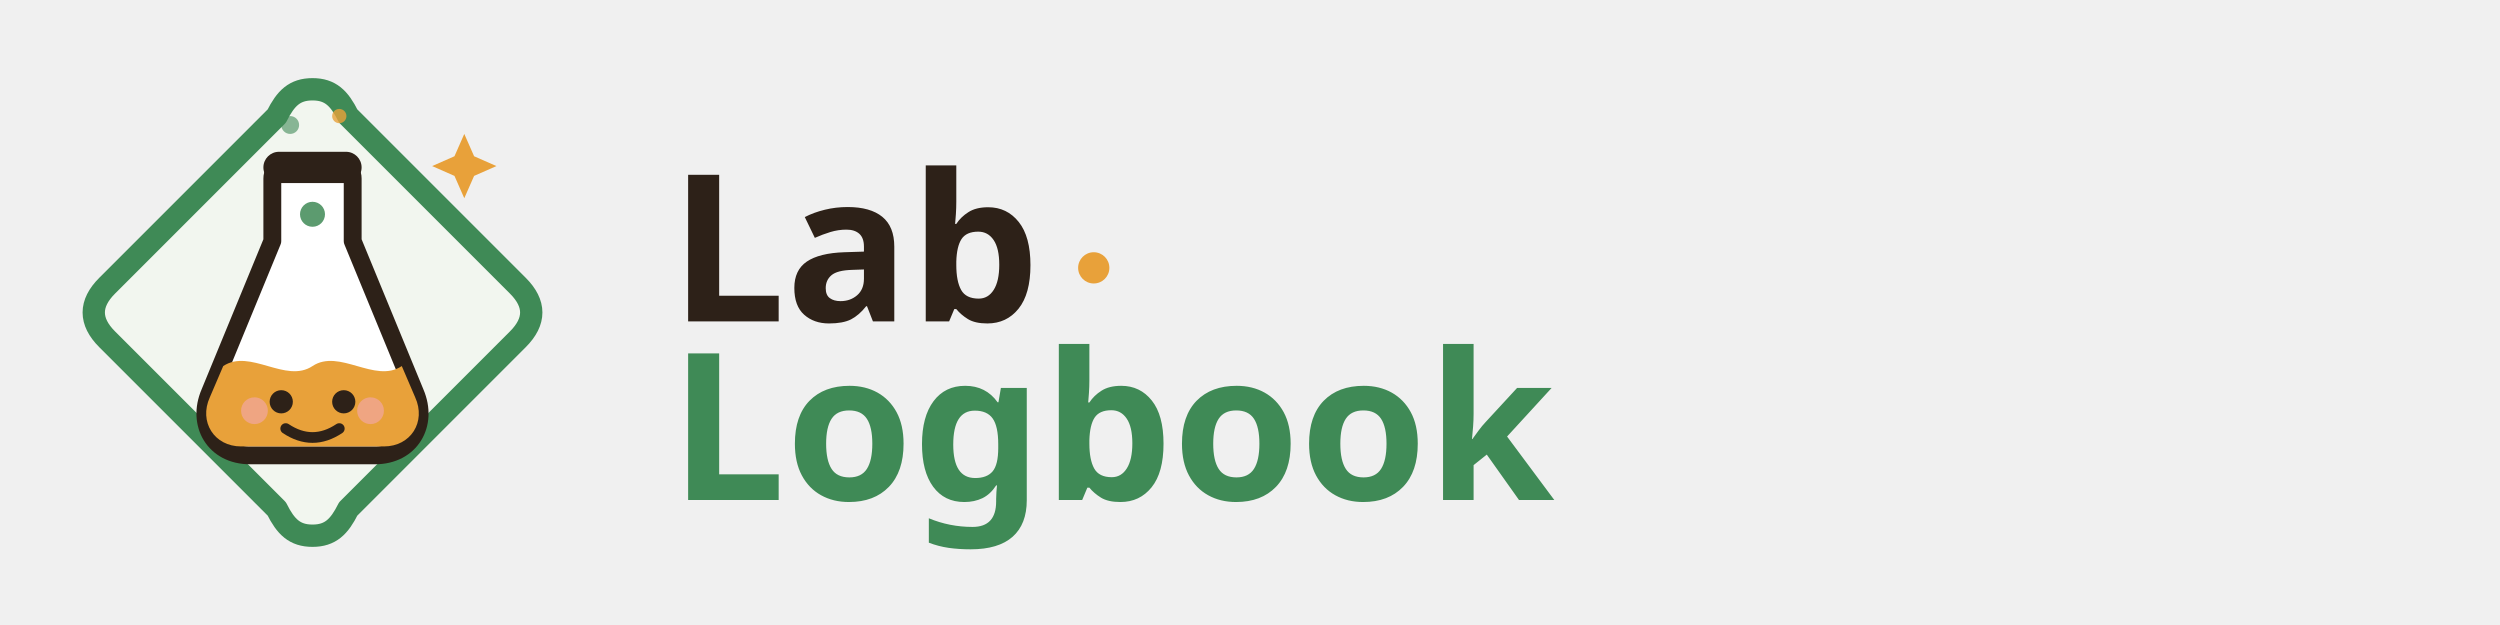
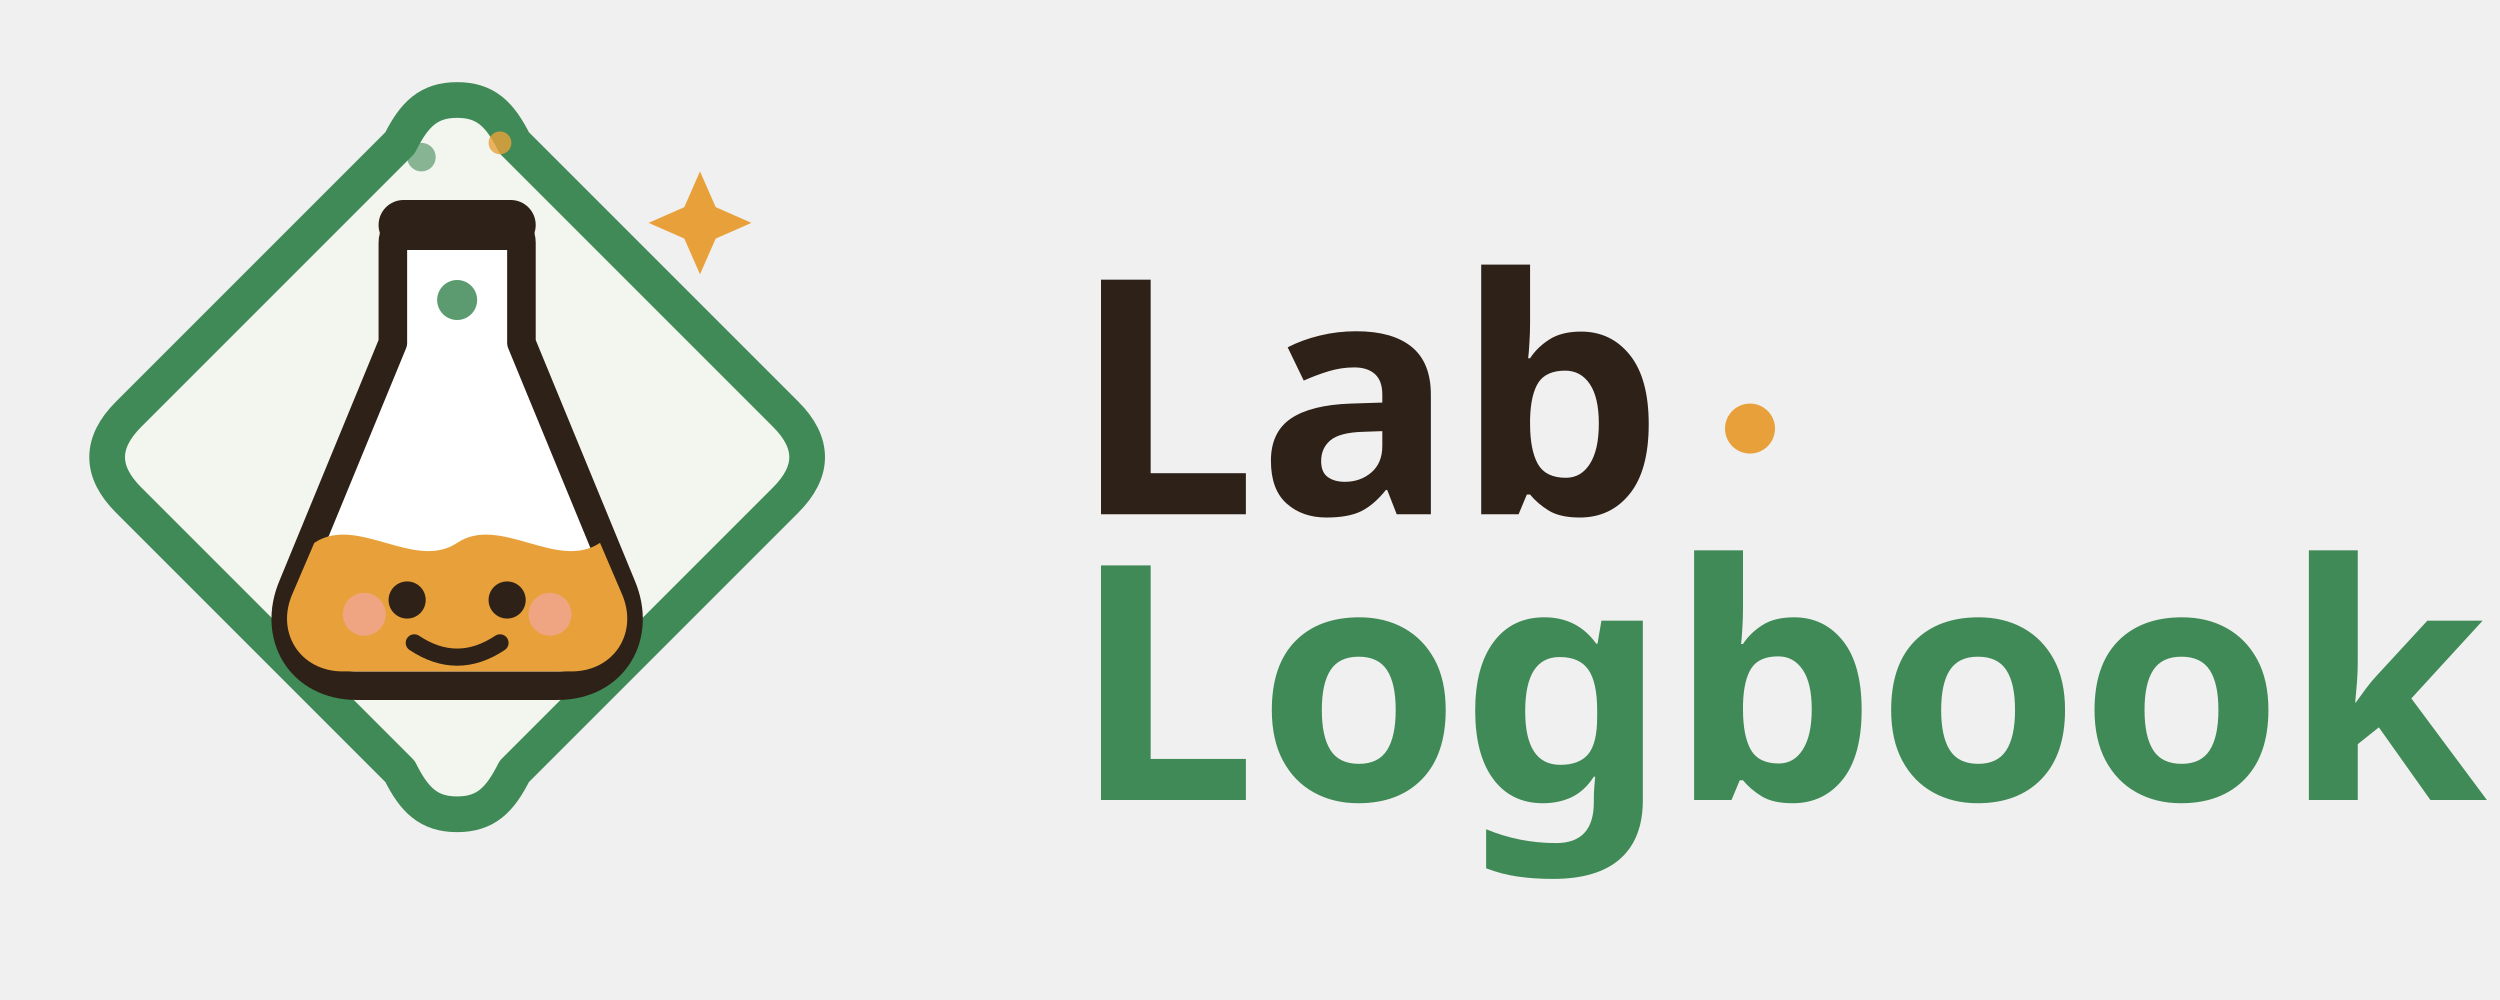
- <svg xmlns="http://www.w3.org/2000/svg" viewBox="0 0 560 140">
-   <g transform="translate(10,10)">
+ <svg xmlns="http://www.w3.org/2000/svg" viewBox="0 0 350 140">
+   <g transform="translate(4,4)">
    <path d="M60,10 C64,10 66,12 68,16 L106,54 C110,58 110,62 106,66 L68,104 C66,108 64,110 60,110 C56,110 54,108 52,104 L14,66 C10,62 10,58 14,54 L52,16 C54,12 56,10 60,10 Z" fill="#f2f6ef" stroke="#3f8a56" stroke-width="5" stroke-linejoin="round" />
    <path d="M94,20 l2.2,5 5,2.2 -5,2.2 -2.2,5 -2.2,-5 -5,-2.2 5,-2.2 Z" fill="#e8a13a" />
    <path d="M53,28 L67,28 C68.5,28 69,28.8 69,30 L69,44 L83,78 C86,85 82,92 74,92 L46,92 C38,92 34,85 37,78 L51,44 L51,30 C51,28.8 51.5,28 53,28 Z" fill="#ffffff" stroke="#2d2118" stroke-width="4" stroke-linejoin="round" stroke-linecap="round" />
    <rect x="49" y="24" width="22" height="7" rx="3.5" fill="#2d2118" />
    <path d="M40,72 C46,68 54,76 60,72 C66,68 74,76 80,72 L83,79 C85.5,84.5 82,90 76,90 L44,90 C38,90 34.5,84.5 37,79 Z" fill="#e8a13a" />
    <circle cx="53" cy="80" r="2.6" fill="#2d2118" />
    <circle cx="67" cy="80" r="2.6" fill="#2d2118" />
    <path d="M54,86 Q60,90 66,86" fill="none" stroke="#2d2118" stroke-width="2.4" stroke-linecap="round" />
    <circle cx="47" cy="82" r="3" fill="#f2a6a1" opacity="0.7" />
    <circle cx="73" cy="82" r="3" fill="#f2a6a1" opacity="0.7" />
    <circle cx="60" cy="38" r="2.8" fill="#3f8a56" opacity="0.85" />
    <circle cx="55" cy="18" r="2" fill="#3f8a56" opacity="0.6" />
    <circle cx="66" cy="16" r="1.6" fill="#e8a13a" opacity="0.8" />
  </g>
  <text x="150" y="72" font-family="'Baloo 2', 'Comic Sans MS', 'Quicksand', sans-serif" font-weight="700" font-size="46" fill="#2d2118">Lab</text>
  <text x="150" y="112" font-family="'Baloo 2', 'Comic Sans MS', 'Quicksand', sans-serif" font-weight="700" font-size="46" fill="#3f8a56">Logbook</text>
  <circle cx="245" cy="60" r="3.5" fill="#e8a13a" />
</svg>
